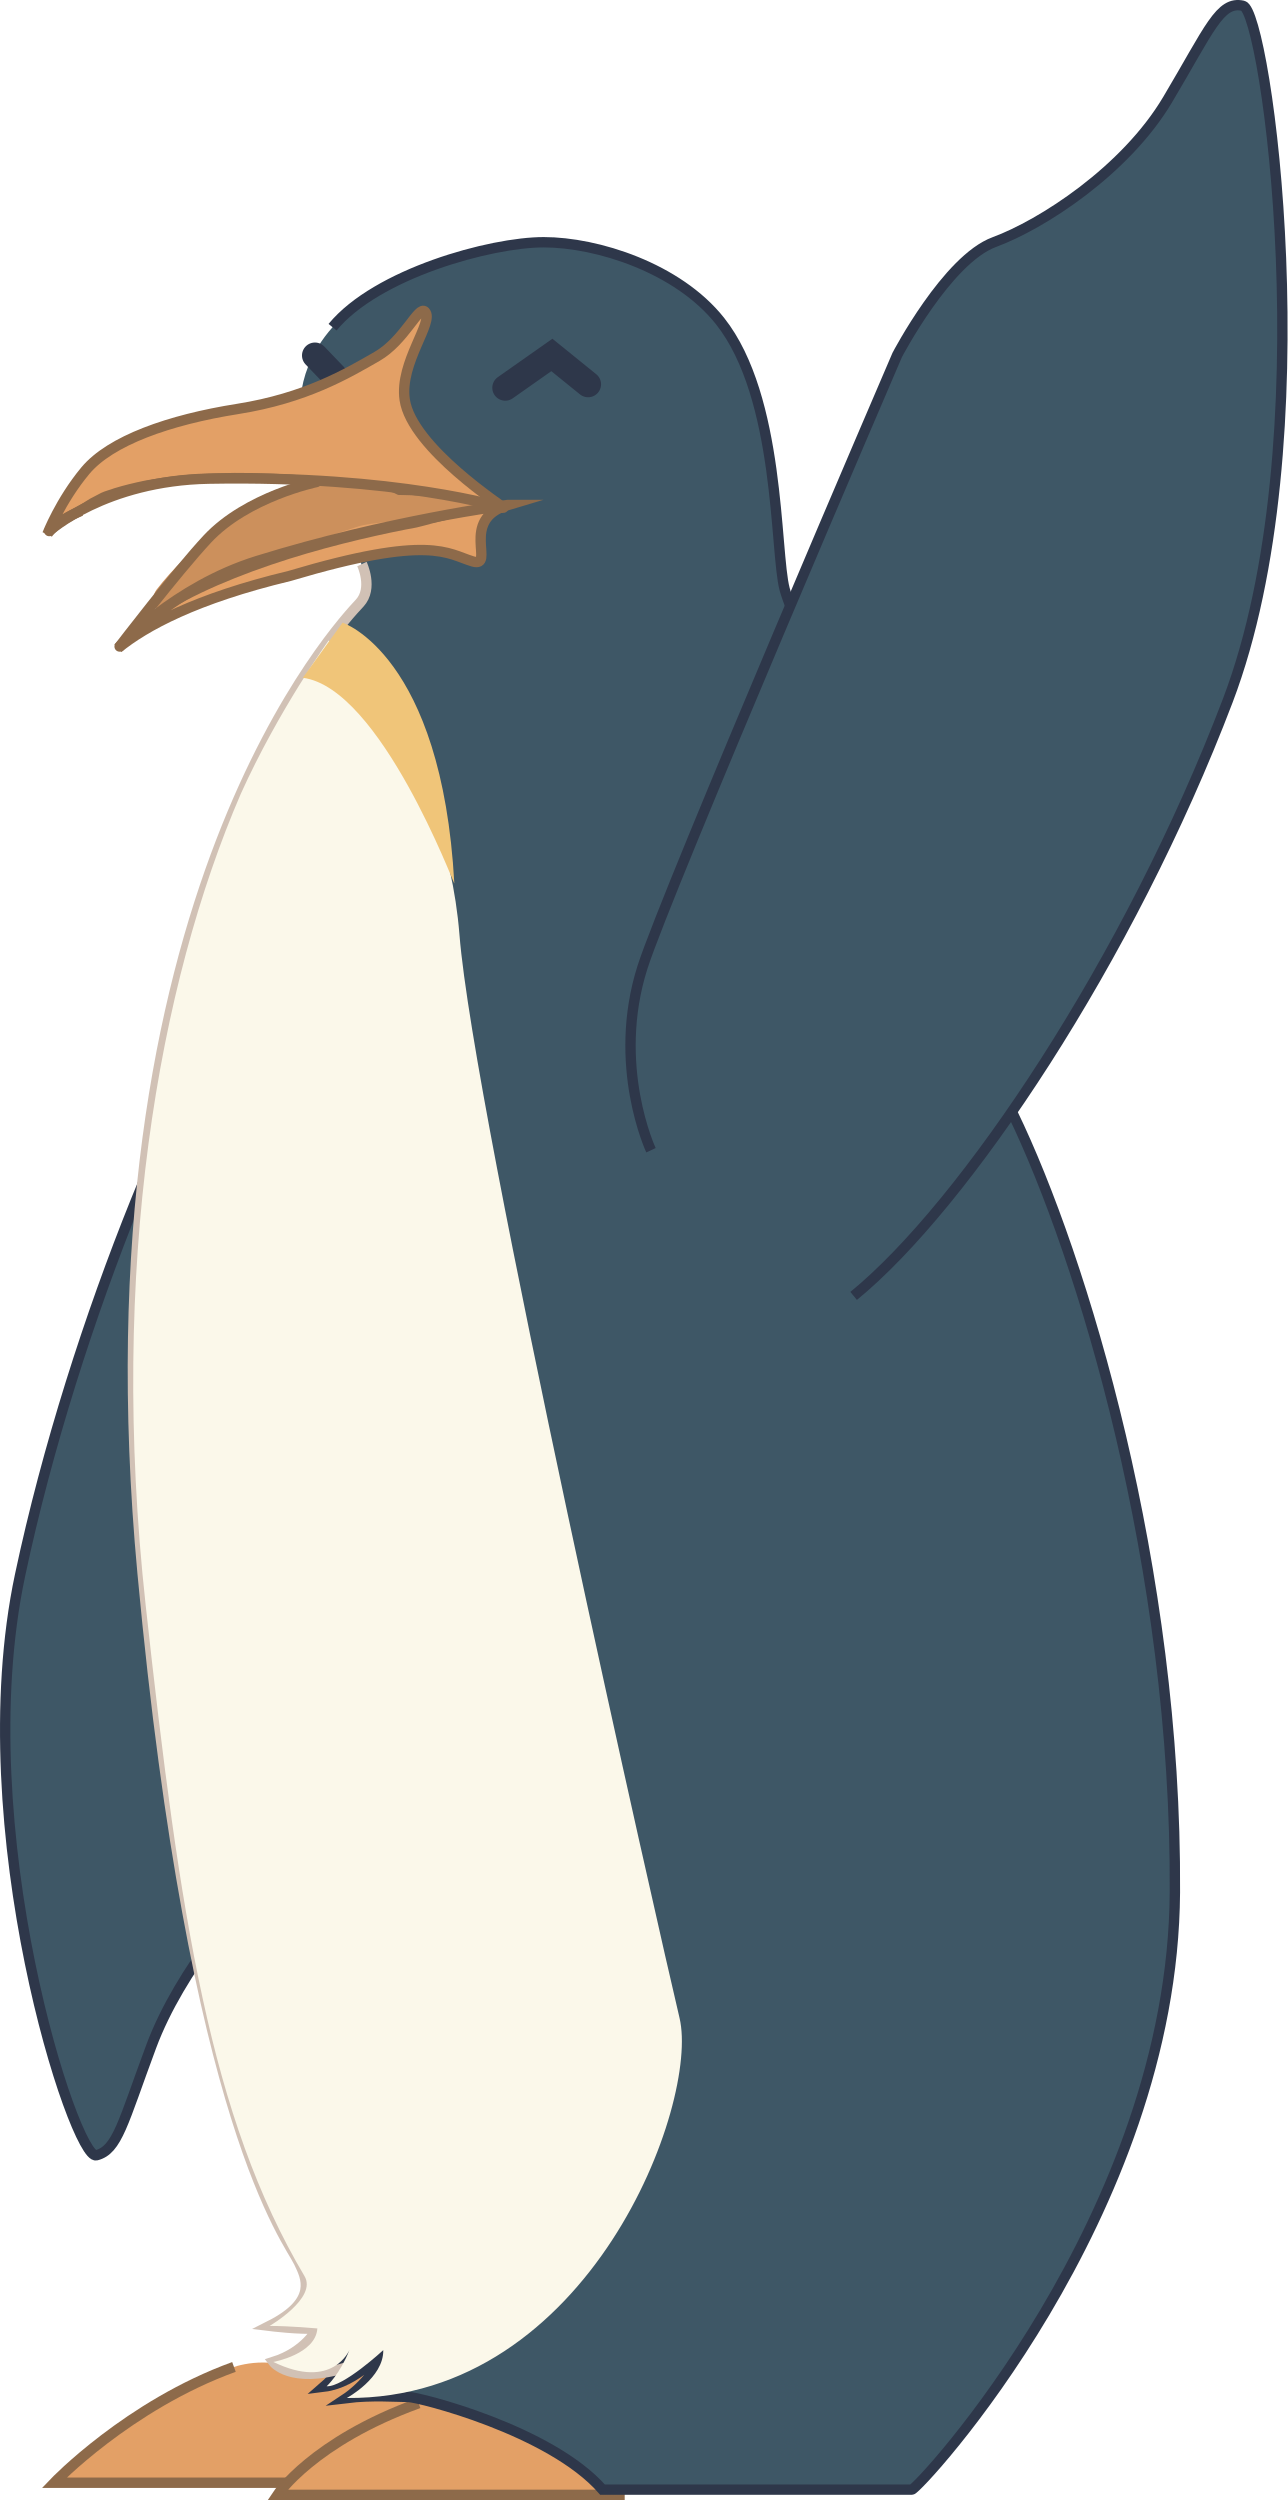
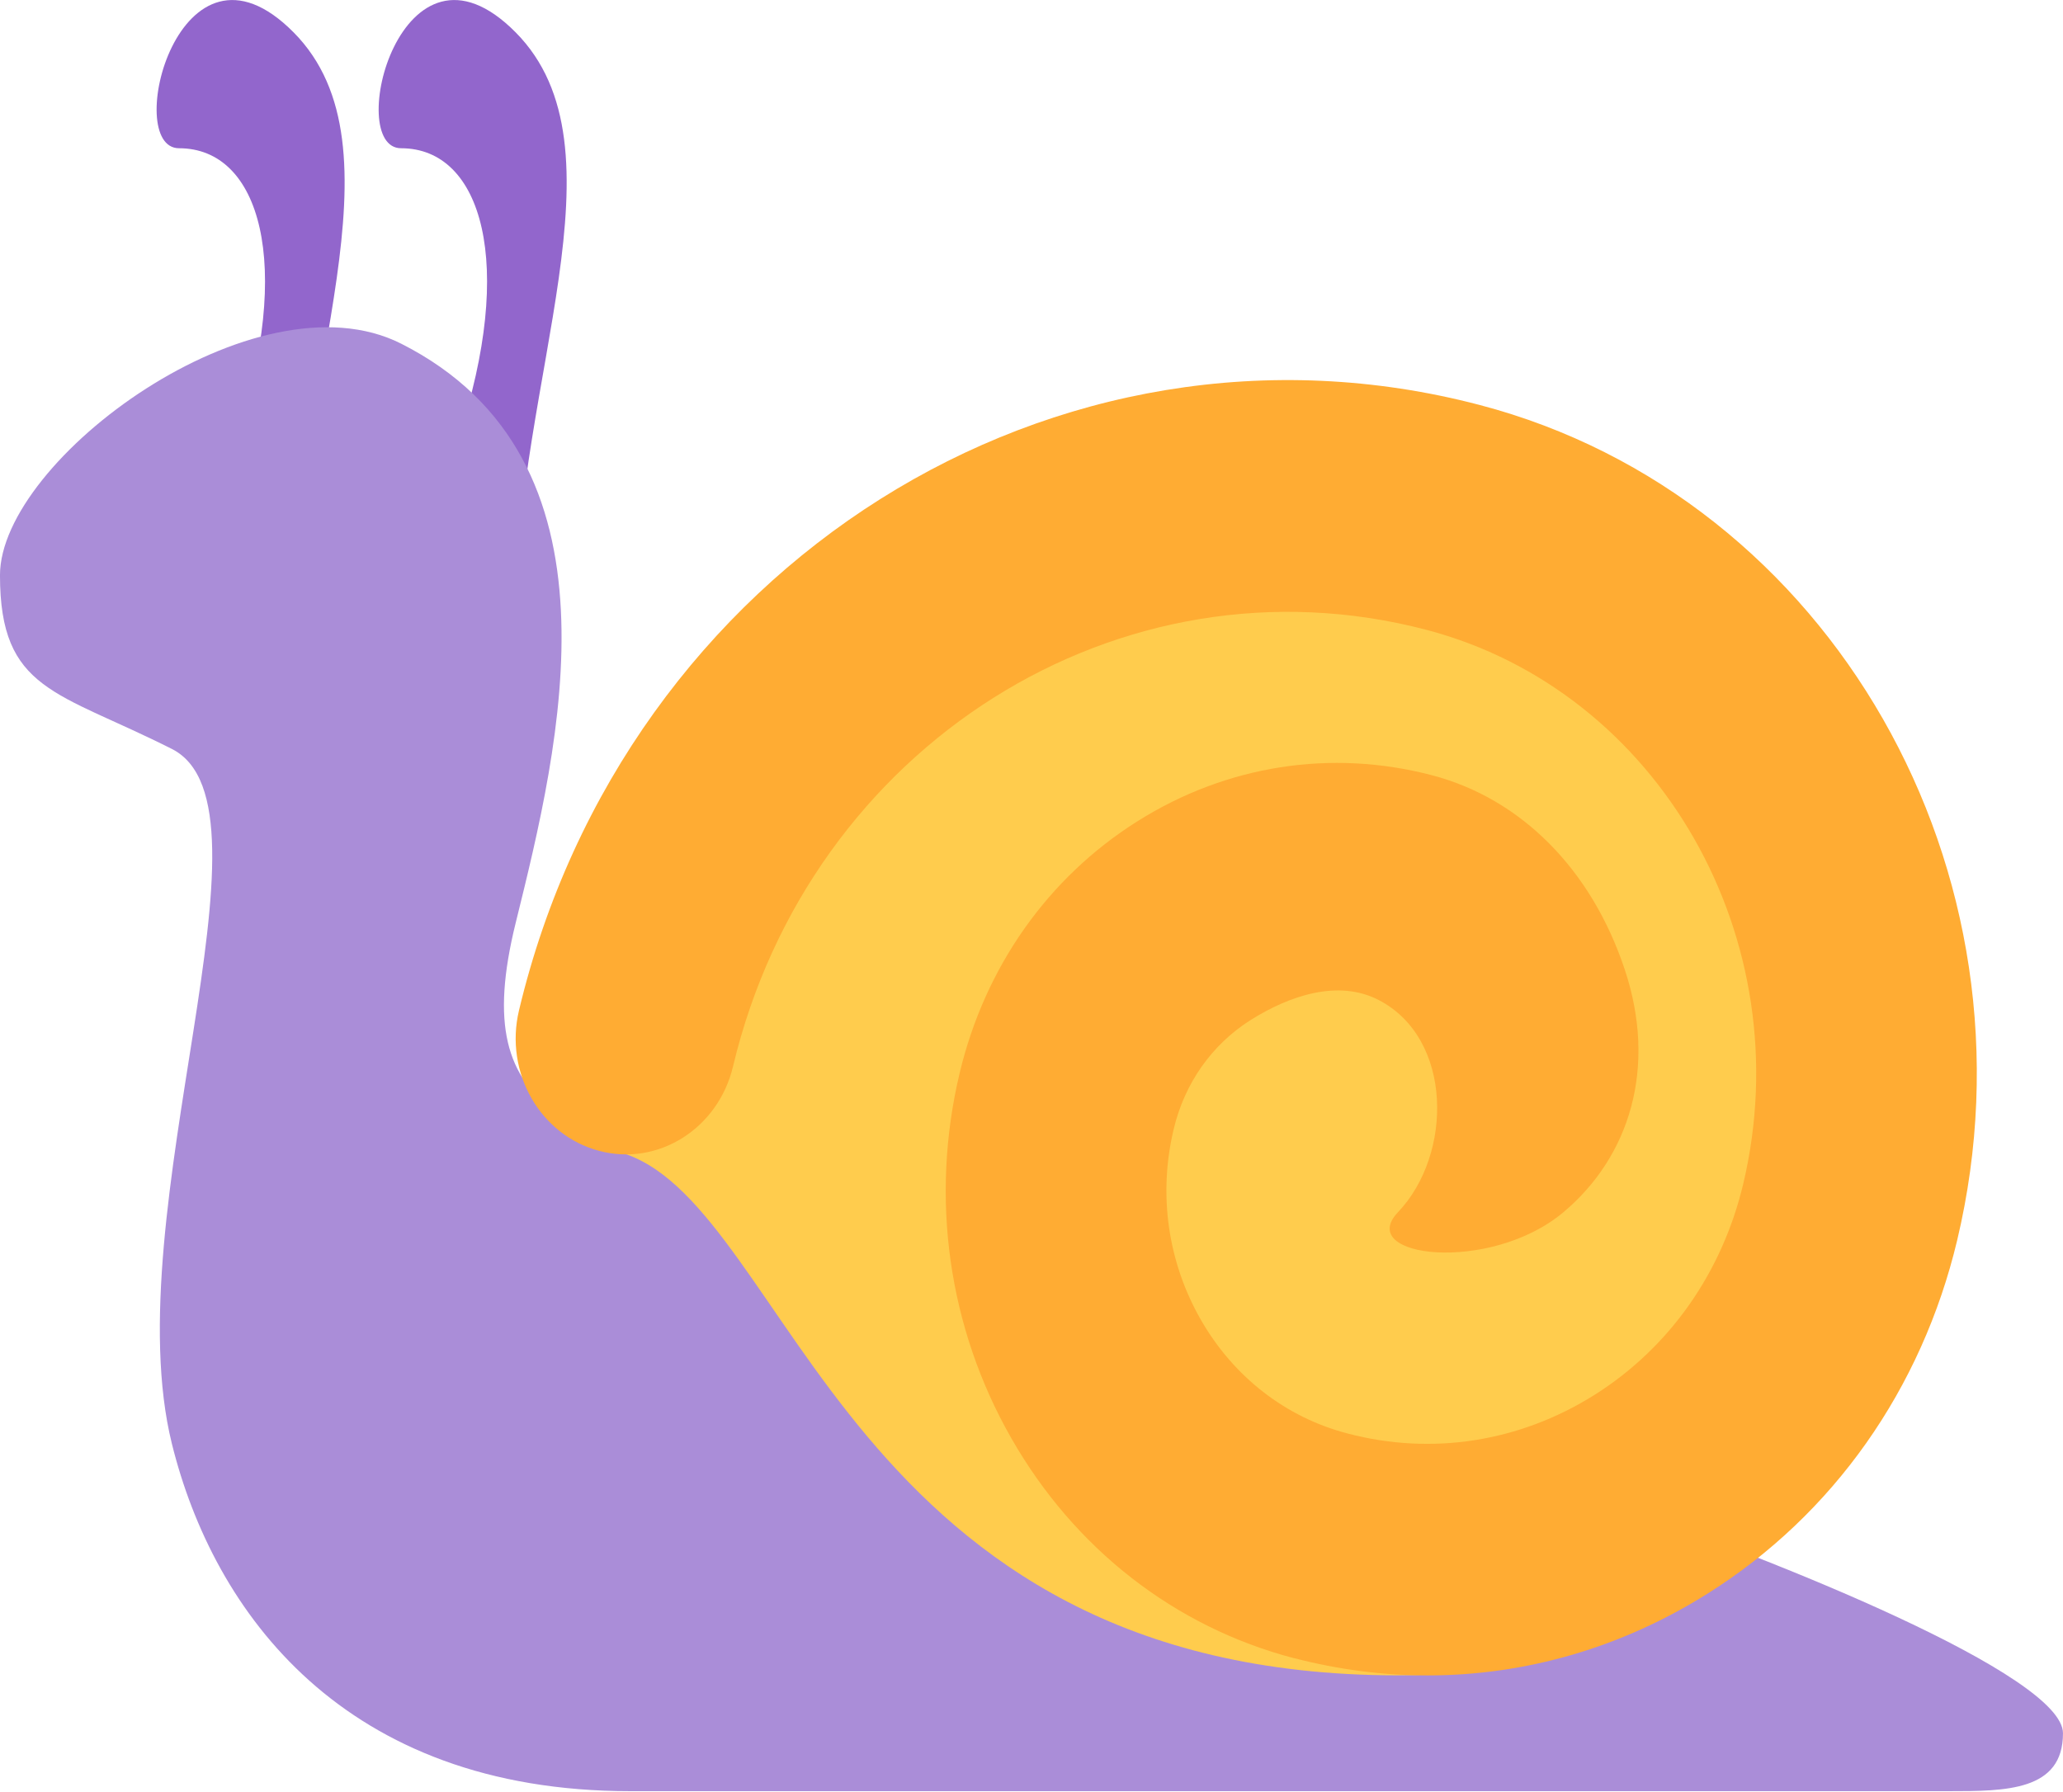
- <svg xmlns="http://www.w3.org/2000/svg" version="1.1" width="248.592" height="482.671" viewBox="0,0,248.592,482.671">
-   <g transform="translate(-548.4547,-153.304)">
-     <g data-paper-data="{&quot;isPaintingLayer&quot;:true}" stroke-linejoin="miter" stroke-miterlimit="10" stroke-dasharray="" stroke-dashoffset="0" style="mix-blend-mode: normal">
-       <g stroke-width="2" stroke-linecap="butt">
-         <path d="M653.597,632.308h-90.005c0,0 17.917,-14.513 45.848,-21.915c0,0 26.779,-9.3 44.157,21.915" fill="#e3a066" fill-rule="nonzero" stroke="none" />
-         <path d="M655.288,632.308h-91.697c0,0 19.54,-14.956 47.471,-22.357" fill="none" fill-rule="evenodd" stroke="#8d6a4a" />
-       </g>
-       <g stroke-width="2" stroke-linecap="butt">
-         <path d="M624.719,632.642h-65.794c0,0 13.098,-14.513 33.515,-21.915c0,0 19.575,-9.3 32.279,21.915" fill="#e3a066" fill-rule="nonzero" stroke="none" />
-         <path d="M625.955,632.642h-67.03c0,0 14.284,-14.956 34.701,-22.357" fill="none" fill-rule="evenodd" stroke="#8d6a4a" />
-       </g>
-       <g data-paper-data="{&quot;index&quot;:null}" stroke-width="2" stroke-linecap="butt">
-         <path d="M640.269,339.148c0,0 8.939,10.34 6.021,28.505c-2.264,14.104 -28.517,118.204 -28.517,118.204c0,0 -6.198,19.263 -13.883,25.841c-7.685,6.578 -20.74,21.922 -26.235,36.694c-5.497,14.771 -6.514,20.004 -10.61,21.034c-4.096,1.03 -25.167,-62.83 -14.708,-112.043c10.459,-49.213 32.642,-101.731 49.473,-125.148" fill="#3e5766" fill-rule="nonzero" stroke="none" />
-         <path d="M640.269,339.148c0,0 8.939,10.34 6.021,28.505c-2.264,14.104 -28.517,118.204 -28.517,118.204c0,0 -6.198,19.263 -13.883,25.841c-7.685,6.578 -20.74,21.922 -26.235,36.694c-5.497,14.771 -6.514,20.004 -10.61,21.034c-4.096,1.03 -25.167,-62.83 -14.708,-112.043c10.459,-49.213 32.642,-101.731 49.473,-125.148" fill="none" fill-rule="evenodd" stroke="#2e374a" />
-       </g>
-       <g stroke-width="2" stroke-linecap="butt">
-         <path d="M667.827,634.975h-65.794c0,0 6.822,-10.287 27.239,-17.69c0,0 23.922,2.779 38.555,17.69" fill="#e3a066" fill-rule="nonzero" stroke="none" />
-         <path d="M669.063,634.975h-67.03c0,0 6.822,-10.287 27.239,-17.69" fill="none" fill-rule="evenodd" stroke="#8d6a4a" />
-       </g>
-       <path d="M612.664,216.476c8.868,-10.02 30.482,-16.402 40.763,-16.402c10.283,0 25.905,4.948 34.036,15.206c11.702,14.763 10.557,44.472 12.476,51.777c1.919,7.308 28.301,68.761 43.999,101.149c13.521,27.891 31.738,88.032 31.348,150.459c-0.39,62.427 -49.601,115.309 -50.787,115.309h-59.715c-10.108,-11.533 -35.537,-17.886 -37.513,-17.893c-2.176,-0.015 -7.028,-0.384 -11.862,0.2c0,0 5.565,-3.679 7.041,-9.245c0,0 -5.022,6.263 -11.432,7.059c0,0 4.024,-3.734 5.091,-7.854c0.643,-2.486 5.284,-132.111 5.224,-135.291c-0.042,-2.214 -5.642,-133.948 -6.738,-197.434c8.424,-3.812 1.503,-17.081 1.503,-17.081c0,0 -14.5,-16.383 -8.112,-32.478c0.886,-1.093 1.546,-2.376 1.909,-3.779c0.773,-1.247 1.691,-2.484 2.77,-3.704z" fill="#3e5766" fill-rule="nonzero" stroke="none" stroke-width="2" stroke-linecap="butt" />
-       <path d="M612.663,216.476c8.504,-10.337 30.485,-16.402 40.766,-16.402c10.281,0 25.902,4.948 34.036,15.206c11.7,14.763 10.557,44.472 12.476,51.777c1.919,7.308 28.299,68.761 43.999,101.149c13.518,27.891 31.735,88.032 31.348,150.459c-0.39,62.427 -49.603,115.309 -50.79,115.309h-59.713c-10.107,-11.533 -35.538,-17.886 -37.515,-17.893c-2.174,-0.015 -7.026,-0.384 -11.86,0.2c0,0 5.565,-3.679 7.041,-9.245c0,0 -5.022,6.263 -11.432,7.059c0,0 4.279,-3.672 5.089,-7.854" fill="none" fill-rule="evenodd" stroke="#2e374a" stroke-width="2" stroke-linecap="butt" />
-       <g stroke-width="2" stroke-linecap="butt">
-         <path d="M615.099,610.448c-10.617,3.18 -13.861,-1.126 -13.861,-1.126c6.337,-1.99 8.487,-6.472 8.487,-6.472c-3.313,0.248 -9.213,-0.487 -9.213,-0.487c9.447,-4.772 7.051,-9.326 5.665,-12.253c-2.082,-4.4 -20.238,-26.116 -30.193,-133.075c-12.146,-130.556 38.573,-183.699 41.9,-187.278c2.674,-2.877 0.449,-7.556 0.449,-7.556" fill="none" fill-rule="evenodd" stroke="#d1c1b5" />
-         <g fill-rule="nonzero" stroke="none">
-           <path d="M611.902,276.967c0,0 22.483,21.817 25.261,56.809c2.78,34.989 38.621,192.846 42.492,209.148c3.871,16.302 -17.228,73.666 -64.245,73.36c0,0 7.144,-3.877 7.041,-9.244c0,0 -7.752,7.171 -10.921,6.973c0,0 2.605,-2.395 4.395,-7.019c0,0 -3.211,7.896 -14.688,2.329c0,0 8.188,-1.501 8.487,-6.472c0,0 -5.258,-0.485 -9.213,-0.485c0,0 9.236,-5.394 6.743,-9.598c-18.189,-30.661 -24.072,-69.322 -30.676,-129.563c-7.161,-65.313 2.474,-119.889 18.38,-156.667c7.257,-16.08 16.943,-29.571 16.943,-29.571" fill="#fbf8ea" />
-           <path d="M636.17,323.862c0.029,0.537 -14.247,-37.759 -29.253,-39.698l7.679,-10.645c0,0 19.147,6.179 21.574,50.343" fill="#f0c579" />
-         </g>
-       </g>
-       <g data-paper-data="{&quot;index&quot;:null}" stroke-width="2" stroke-linecap="butt">
-         <path d="M674.138,375.381c0,0 -7.666,-16.384 -1.641,-35.325c4.676,-14.707 49.179,-118.215 49.179,-118.215c0,0 9.638,-18.445 18.757,-21.801c9.119,-3.356 25.293,-13.758 33.461,-27.509c8.17,-13.75 10.09,-19.114 14.546,-18.11c4.456,1.004 16.068,84.15 -2.928,134.114c-18.995,49.965 -50.803,97.459 -72.249,114.968" fill="#3e5766" fill-rule="nonzero" stroke="none" />
-         <path d="M674.138,375.381c0,0 -7.666,-16.384 -1.641,-35.325c4.676,-14.707 49.179,-118.215 49.179,-118.215c0,0 9.638,-18.445 18.757,-21.801c9.119,-3.356 25.293,-13.758 33.461,-27.509c8.17,-13.75 10.09,-19.114 14.546,-18.11c4.456,1.004 16.068,84.15 -2.928,134.114c-18.995,49.965 -50.803,97.459 -72.249,114.968" fill="none" fill-rule="evenodd" stroke="#2e374a" />
-       </g>
-       <path d="M646,228.167l9,-6.333l7,5.667" fill="none" fill-rule="nonzero" stroke="#2e374a" stroke-width="5" stroke-linecap="round" />
-       <path d="M578.9,271.166c-1.881,-1.866 -0.235,-3.999 -0.235,-3.999c3.235,-4.187 6.71,-7.4 10.67,-10.635c4.01,-3.276 7.643,-7.049 12.561,-8.656c6.414,-2.095 14.036,-1.231 20.65,-1.231c4.609,0 10.499,-0.285 14.842,1.79l1.586,-1.079c0.383,-0.271 0.836,-0.428 1.321,-0.428c1.381,0 2.5,1.269 2.5,2.834c0,0.939 -0.403,1.771 -1.023,2.287l-1.977,1.681l-0.147,-0.222l-0.567,0.385l-0.062,-0.118l-0.051,0.085c-0.016,0.048 -0.037,0.095 -0.062,0.141c-0.529,0.978 -1.858,0.916 -2.816,1.282c-2.72,1.039 -5.675,1.88 -8.47,2.622c-3.42,0.908 -6.983,0.902 -10.466,1.463c-9.897,1.597 -19.574,4.028 -28.532,9.105c-0.745,0.383 -1.489,0.766 -2.234,1.149l-2.616,1.597c-0.362,0.232 -0.781,0.364 -1.227,0.364c-0.251,0 -0.493,-0.042 -0.722,-0.12c-0.646,0.466 -1.738,0.879 -2.924,-0.298z" fill="#cc905c" fill-rule="nonzero" stroke="none" stroke-width="0.5" stroke-linecap="butt" />
-       <g stroke-width="2" stroke-linecap="butt">
-         <path d="M639.691,261.688c-4.795,-1.448 -8.118,-5.306 -35.321,2.813c-18.159,4.355 -27.901,9.694 -33.096,13.914c0.727,-0.838 1.47,-1.638 2.174,-2.407c6.67,-7.278 17.005,-11.034 25.34,-14.607c4.032,-1.728 17.159,-5.892 18.557,-6.363c1.733,-0.583 3.464,-0.669 5.138,-0.889c0.397,-0.009 0.796,-0.05 1.195,-0.122c0.992,-0.005 1.899,-0.032 2.597,-0.12c6.727,-0.852 13.429,-2.102 20.211,-3.108c-9.463,2.801 -2.225,12.266 -6.795,10.888z" fill="#e3a066" fill-rule="nonzero" stroke="none" />
-         <path d="M638.762,252.685c0,0 -0.313,0.043 -0.865,0.178c-0.563,0.136 -1.387,0.336 -2.434,0.592c-1.045,0.265 -2.313,0.586 -3.766,0.956c-1.447,0.411 -3.081,0.849 -4.893,1.124c-7.198,1.427 -16.766,3.654 -26.09,6.836c-4.66,1.586 -9.258,3.396 -13.45,5.399c-2.095,1 -4.077,2.068 -5.934,3.13c-1.84,1.096 -3.537,2.211 -5.056,3.319c-1.431,1.155 -2.784,2.131 -3.978,3.047c0.39,-0.429 0.777,-0.848 1.153,-1.259c6.67,-7.278 17.005,-11.034 25.34,-14.607c1.293,-0.554 3.52,-1.359 5.997,-2.211c7.465,-2.303 14.802,-4.012 20.72,-5.212c0.277,-0.017 0.536,-0.04 0.77,-0.07c2.213,-0.28 4.424,-0.604 6.636,-0.947c0.921,-0.068 1.749,-0.131 2.472,-0.185z" fill="#8d6a4a" fill-rule="nonzero" stroke="none" />
-         <path d="M646.486,250.8c-9.463,2.801 -2.225,12.266 -6.795,10.888c-4.795,-1.448 -8.118,-5.306 -35.321,2.813c-18.159,4.355 -27.901,9.694 -33.096,13.914c0,0 10.798,-11.826 26.887,-16.816c25.25,-7.831 48.324,-10.799 48.324,-10.799z" fill="none" fill-rule="evenodd" stroke="#8d6a4a" />
-       </g>
-       <path d="M609.259,221.934l3.741,3.899" fill="none" fill-rule="nonzero" stroke="#2e374a" stroke-width="5" stroke-linecap="round" />
-       <g stroke-width="2">
-         <path d="M645.664,251.349c-1.442,-0.237 -2.631,-0.253 -3.617,-0.103c-5.799,-1.728 -10.225,-2.254 -16.763,-2.384c-1.092,-0.612 -2.311,-0.975 -3.601,-1.023c-0.524,-0.171 -0.992,-0.305 -1.375,-0.401l-0.036,0.028c-0.509,0 -1.018,-0.07 -1.528,-0.178c-1.012,-0.459 -2.043,-0.843 -3.11,-0.849c-0.626,-0.154 -1.254,-0.264 -1.882,-0.271c-10.377,-0.113 -20.892,-1.59 -31.13,0.333c-2.687,0.505 -7.572,0.739 -10.651,2.322c-2.944,0.677 -5.71,1.663 -7.877,3.118c-5.153,2.105 -6.492,4.479 -6.492,4.479c0,0 2.481,-6.411 7.317,-12.227c4.833,-5.814 16.201,-9.841 29.399,-11.929c13.195,-2.088 21.204,-6.861 26.913,-10.139c5.335,-3.061 8.059,-9.941 9.278,-8.648c1.829,1.937 -4.965,9.841 -3.92,16.998c0,0 4.87,8.639 7.844,11.894c3.342,3.657 11.231,8.981 11.231,8.981z" fill="#e3a066" fill-rule="nonzero" stroke="none" stroke-linecap="butt" />
-         <path d="M565.087,251.328c-0.909,0.379 -1.72,0.744 -2.389,1.141c-0.976,0.485 -1.683,0.99 -2.178,1.322c-0.498,0.332 -0.763,0.508 -0.763,0.508c0,0 0.234,-0.226 0.669,-0.656c0.441,-0.42 1.058,-1.102 1.98,-1.753c0.882,-0.735 2.038,-1.448 3.382,-2.274c0.69,-0.36 1.426,-0.746 2.199,-1.152c0.788,-0.377 1.672,-0.568 2.557,-0.902c1.798,-0.549 3.765,-1.038 5.858,-1.46c2.095,-0.379 4.311,-0.72 6.612,-0.954c4.599,-0.47 9.518,-0.613 14.429,-0.515c9.821,0.184 19.586,1.367 26.871,2.493c0.907,0.167 1.789,0.224 2.611,0.427c0.817,0.217 1.595,0.422 2.325,0.615c1.453,0.41 2.72,0.766 3.763,1.059l0.52,0.173c-2.522,-0.326 -5.148,-0.477 -8.248,-0.538c-1.092,-0.612 -2.311,-0.975 -3.601,-1.023c-0.524,-0.171 -0.992,-0.305 -1.375,-0.401l-0.036,0.028c-0.509,0 -1.018,-0.07 -1.528,-0.178c-1.012,-0.459 -2.043,-0.843 -3.11,-0.849c-0.626,-0.154 -1.254,-0.264 -1.882,-0.271c-10.377,-0.113 -20.892,-1.59 -31.13,0.333c-2.687,0.505 -7.572,0.739 -10.651,2.322c-2.511,0.578 -4.893,1.38 -6.884,2.506z" fill="#8d6a4a" fill-rule="nonzero" stroke="none" stroke-linecap="butt" />
-         <path d="M564.094,251.94c-5.153,2.105 -6.492,4.479 -6.492,4.479c0,0 2.481,-6.411 7.317,-12.227c4.833,-5.814 16.201,-9.841 29.399,-11.929c13.195,-2.088 21.204,-6.861 26.913,-10.139c5.335,-3.061 8.059,-9.941 9.278,-8.648c1.829,1.937 -4.965,9.841 -3.92,16.998c1.367,9.359 19.486,20.942 19.076,20.875c-1.442,-0.237 -2.631,-0.253 -3.617,-0.103" fill="none" fill-rule="evenodd" stroke="#8d6a4a" stroke-linecap="butt" />
-         <path d="M557.953,255.833c0,0 10.735,-9.743 30.806,-10.115c36.442,-0.676 56.906,5.631 56.906,5.631c-1.442,-0.237 -2.631,-0.253 -3.617,-0.103" fill="none" fill-rule="nonzero" stroke="#8d6a4a" stroke-linecap="round" />
-       </g>
-       <path d="M571.546,278.125c0,0 10.893,-14.257 16.927,-20.739c7.663,-8.232 21.073,-11.011 21.073,-11.011" fill="none" fill-rule="nonzero" stroke="#8d6a4a" stroke-width="2" stroke-linecap="round" />
+ <svg xmlns="http://www.w3.org/2000/svg" version="1.1" width="74.775" height="64.935" viewBox="0,0,74.775,64.935">
+   <g transform="translate(-202.6127,-147.5325)">
+     <g data-paper-data="{&quot;isPaintingLayer&quot;:true}" fill-rule="nonzero" stroke="none" stroke-width="1" stroke-linecap="butt" stroke-linejoin="miter" stroke-miterlimit="10" stroke-dasharray="" stroke-dashoffset="0" style="mix-blend-mode: normal">
+       <path d="M219.229,163.402c2.077,-6.297 0.86,-10.495 -2.077,-10.495c-2.077,0 0,-8.396 4.154,-4.198c4.154,4.198 0,12.594 0,20.991c0,2.097 -4.154,0 -2.077,-6.297zM211.181,163.402c2.077,-6.297 0.86,-10.495 -2.077,-10.495c-2.077,0 0,-8.396 4.154,-4.198c4.154,4.198 0,12.594 0,20.991c0,2.097 -4.154,0 -2.077,-6.297z" fill="#9266cc" />
+       <path d="M277.387,210.368c0,2.099 -2.077,2.099 -4.154,2.099h-47.773c-10.385,0 -15.104,-6.486 -16.617,-12.594c-2.077,-8.396 4.154,-23.09 0,-25.189c-4.154,-2.099 -6.231,-2.099 -6.231,-6.297c0,-4.198 9.285,-11.052 14.54,-8.396c8.308,4.198 5.747,14.551 4.154,20.991c-1.828,7.393 2.316,7.544 10.385,10.495c10.261,3.751 25.59,9.32 29.079,10.495c6.231,2.099 16.617,6.297 16.617,8.396z" fill="#aa8dd8" />
+       <path d="M247.291,164.187c13.245,0 23.984,9.398 23.984,20.991c0,11.589 -4.742,23.09 -17.987,23.09c-19.988,0 -21.986,-16.793 -27.982,-18.892c-1.896,-0.663 8.74,-25.187 21.986,-25.189z" fill="#ffcc4d" />
+       <path d="M249.513,207.646c-4.316,-1.131 -7.951,-3.961 -10.242,-7.97c-2.289,-4.007 -2.954,-8.709 -1.876,-13.239c0.916,-3.846 3.201,-7.086 6.435,-9.125c3.236,-2.042 7.033,-2.634 10.693,-1.673c3.226,0.85 5.768,3.407 6.975,7.026c1.198,3.583 0.17,6.809 -2.218,8.814c-2.665,2.236 -7.558,1.639 -5.997,0c1.998,-2.099 1.998,-6.297 -0.698,-7.693c-1.468,-0.76 -3.236,-0.16 -4.64,0.724c-1.404,0.886 -2.397,2.292 -2.792,3.961c-0.563,2.357 -0.214,4.801 0.974,6.887c1.19,2.084 3.082,3.556 5.326,4.141c3.064,0.808 6.244,0.306 8.954,-1.398c2.708,-1.707 4.621,-4.421 5.388,-7.639c2.11,-8.864 -3.043,-17.88 -11.482,-20.097c-11.089,-2.909 -22.362,4.194 -25.133,15.835c-0.538,2.25 -2.717,3.623 -4.85,3.054c-2.139,-0.563 -3.442,-2.842 -2.906,-5.092c3.841,-16.136 19.473,-25.982 34.828,-21.946c12.718,3.34 20.478,16.923 17.3,30.279c-1.286,5.397 -4.493,9.943 -9.031,12.8c-3.122,1.969 -6.613,2.976 -10.161,2.976c-1.612,0 -3.238,-0.21 -4.848,-0.628z" fill="#ffac33" />
    </g>
  </g>
</svg>
